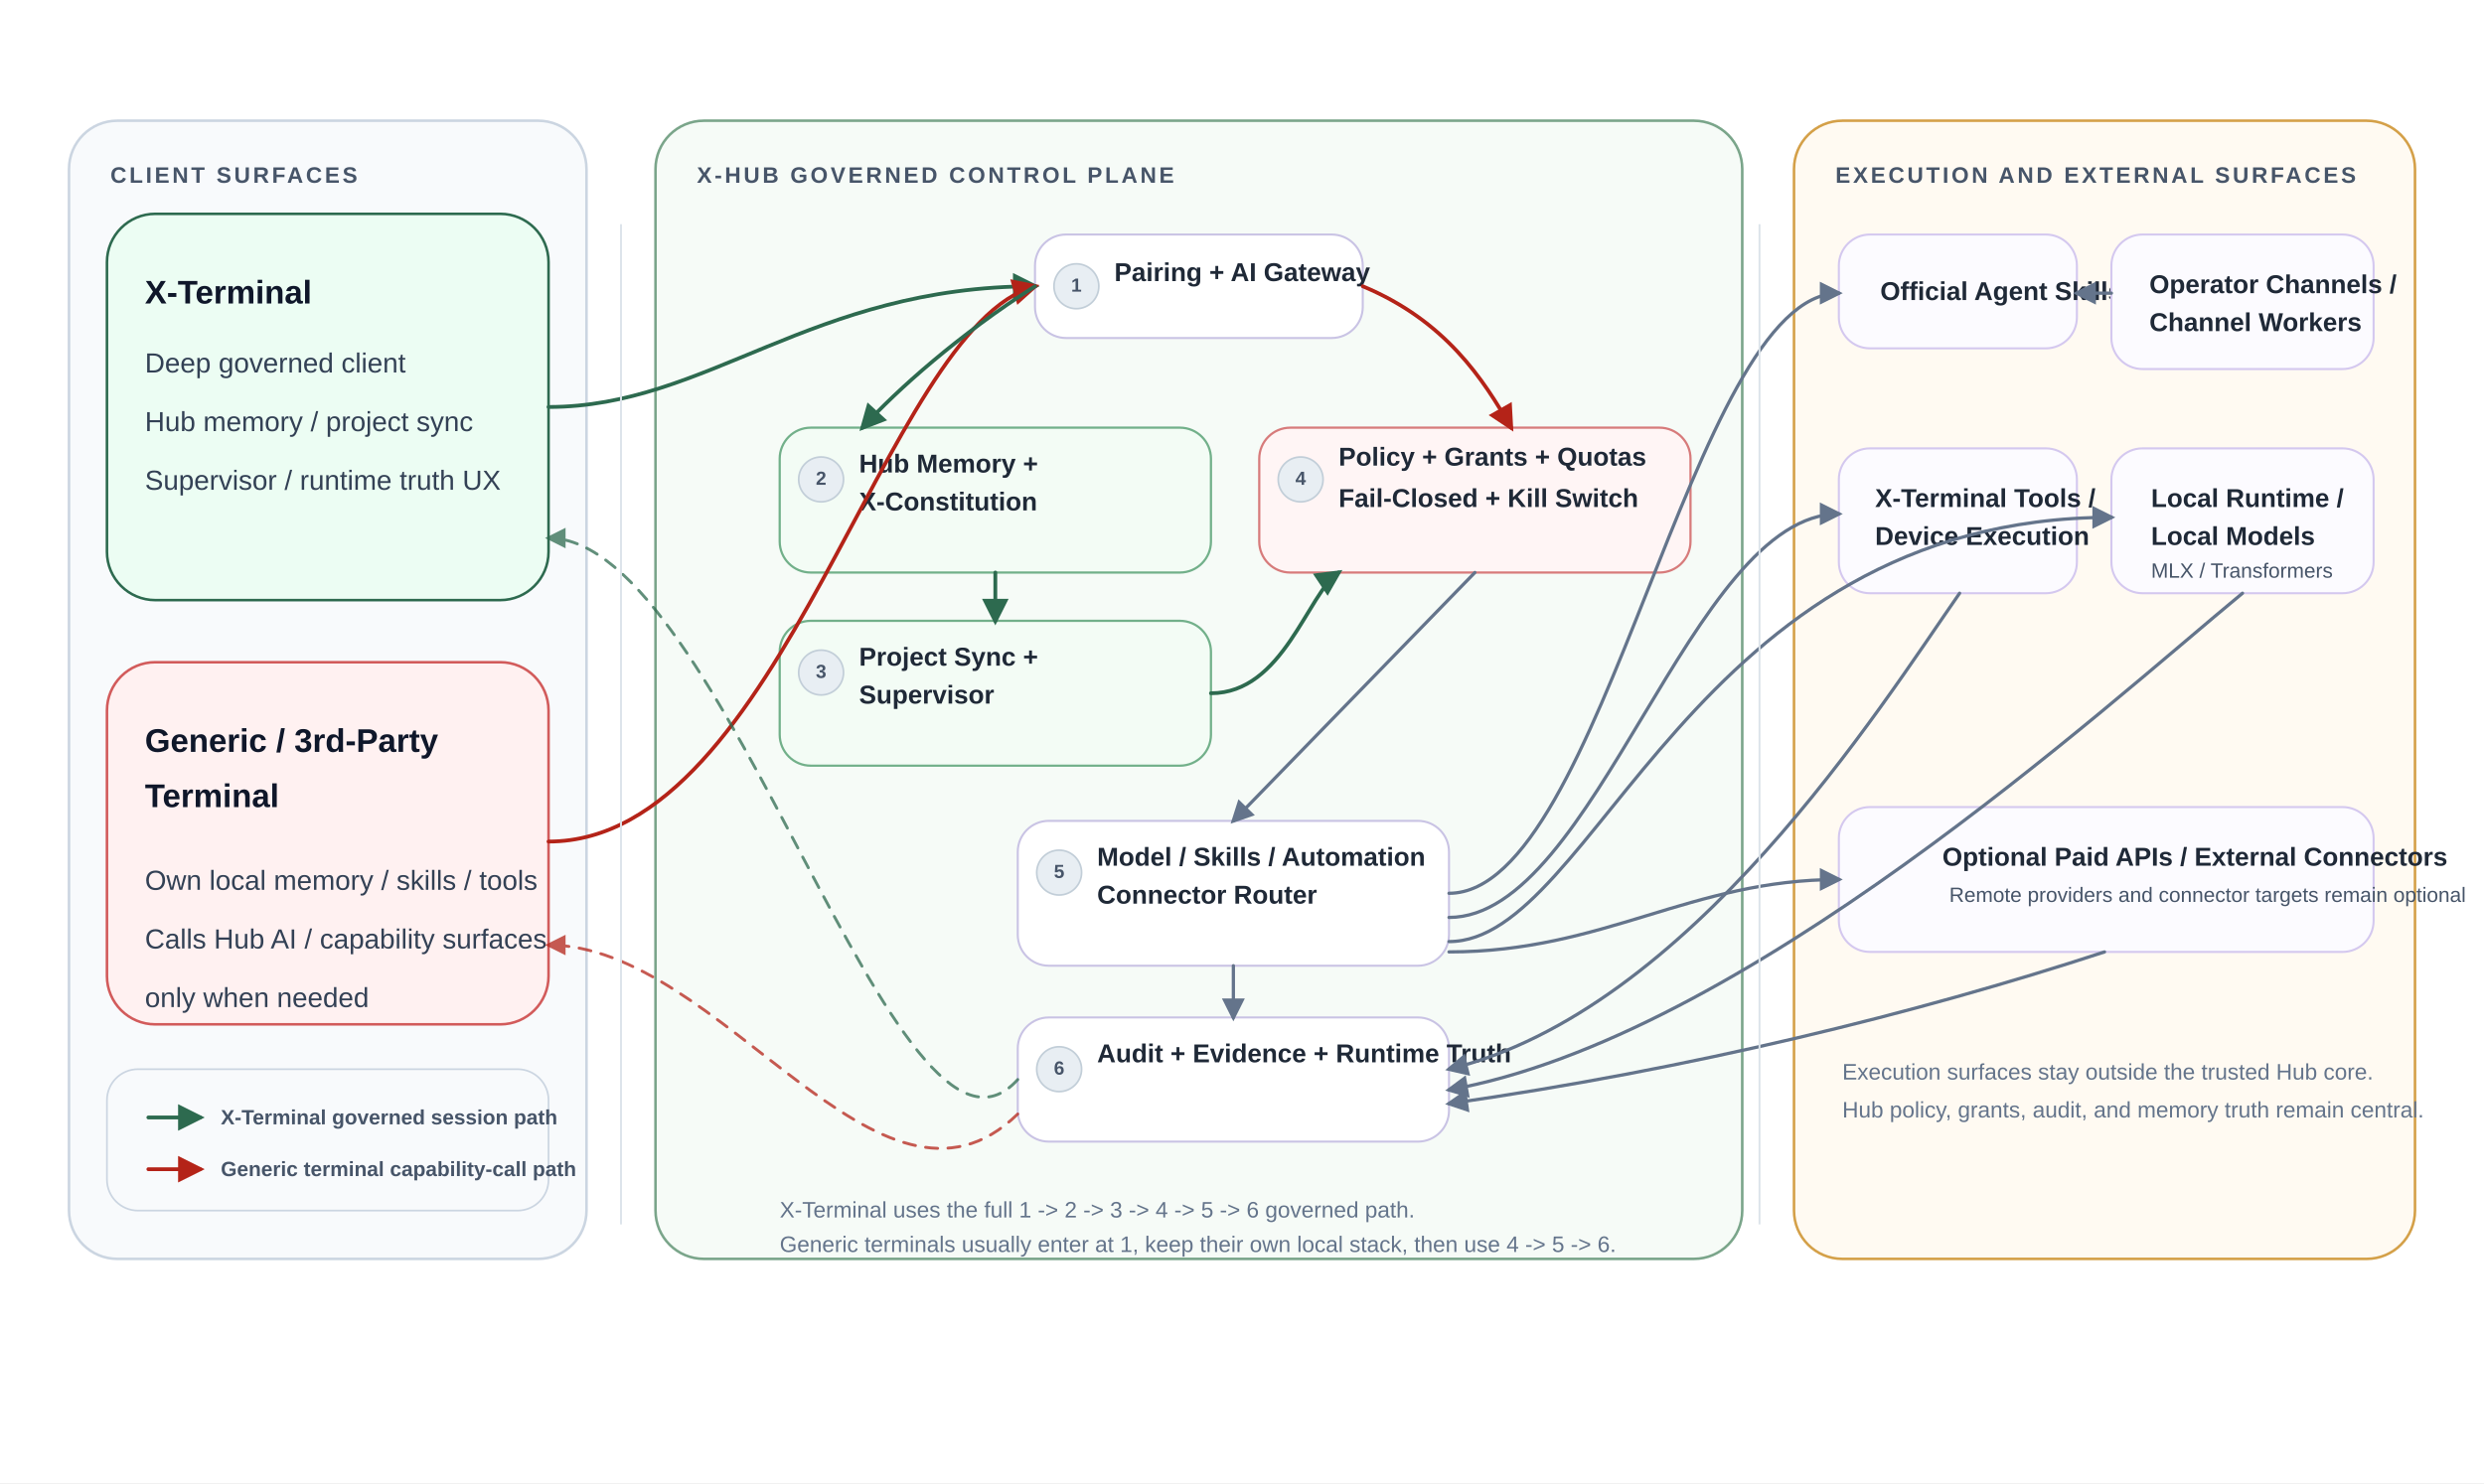
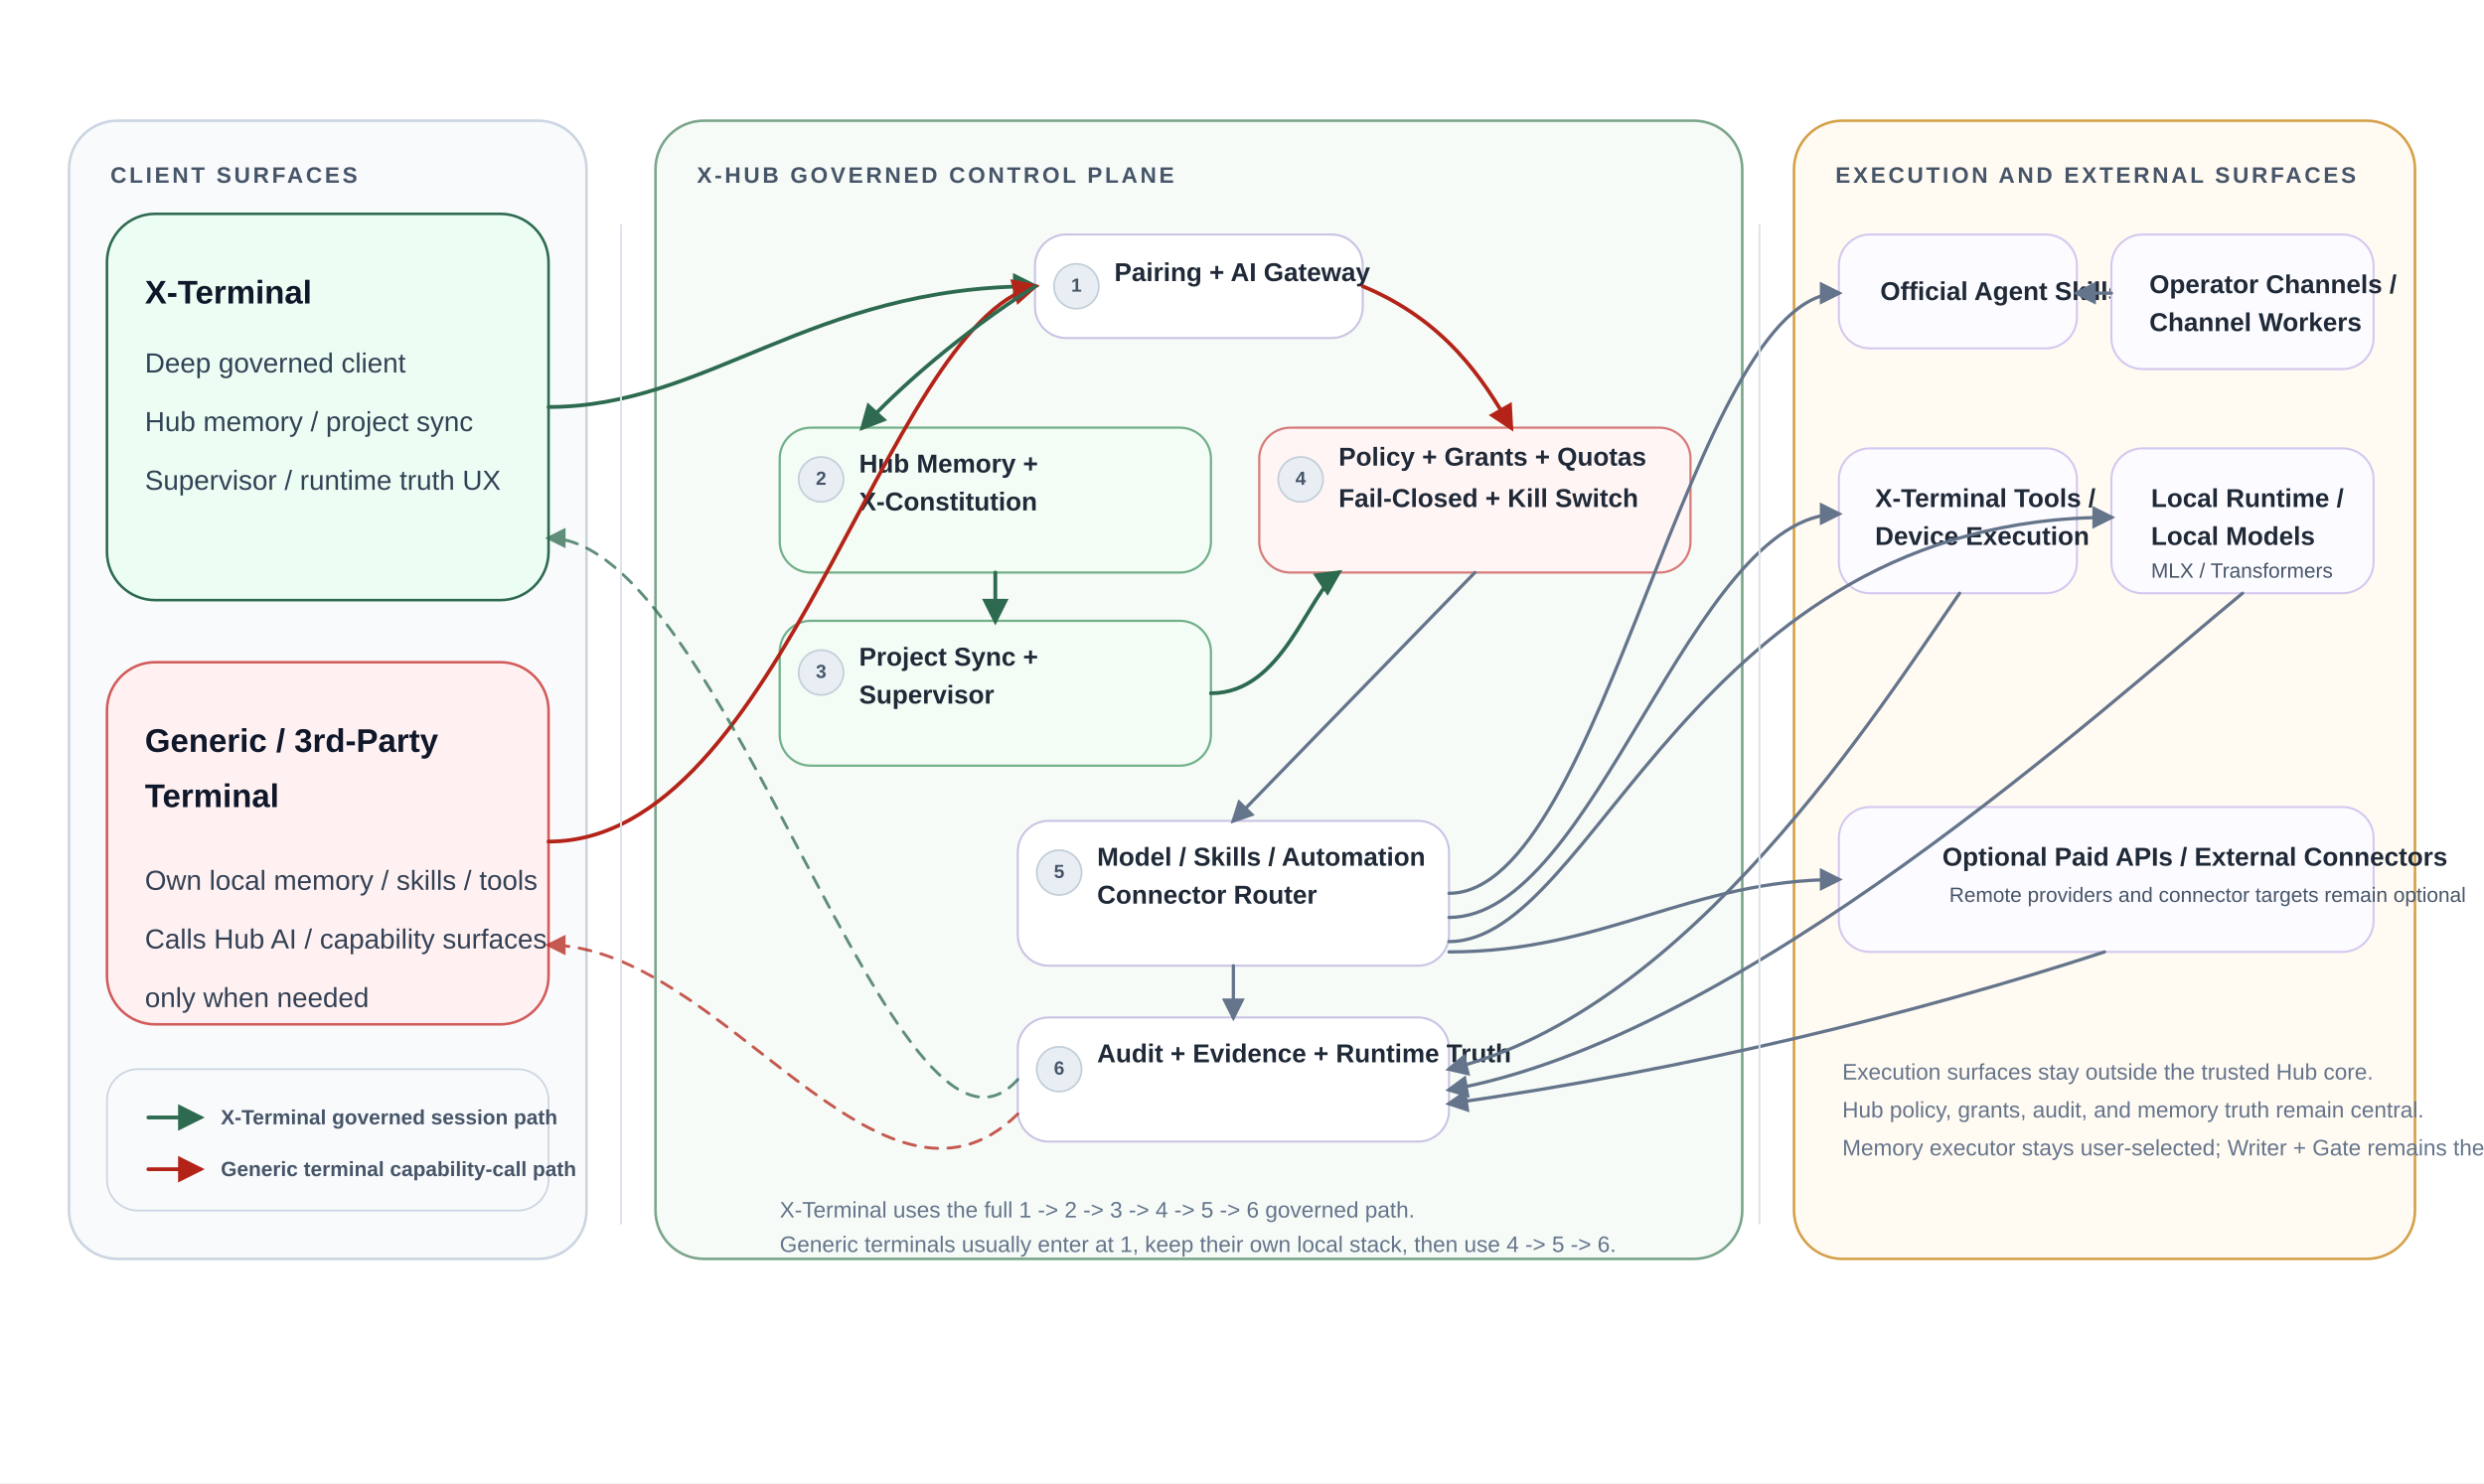
<svg xmlns="http://www.w3.org/2000/svg" viewBox="0 0 1440 860" role="img" aria-labelledby="title desc">
  <defs>
    <marker id="arrow-gray" markerWidth="7" markerHeight="7" refX="5.8" refY="3.5" orient="auto" markerUnits="strokeWidth">
      <path d="M 0 0 L 7 3.5 L 0 7 z" fill="#64748b" />
    </marker>
    <marker id="arrow-green" markerWidth="7" markerHeight="7" refX="5.8" refY="3.5" orient="auto" markerUnits="strokeWidth">
      <path d="M 0 0 L 7 3.5 L 0 7 z" fill="#2d6a4f" />
    </marker>
    <marker id="arrow-red" markerWidth="7" markerHeight="7" refX="5.8" refY="3.5" orient="auto" markerUnits="strokeWidth">
      <path d="M 0 0 L 7 3.5 L 0 7 z" fill="#b42318" />
    </marker>
    <style>
      .bg { fill: #ffffff; }
      .panel { rx: 28; ry: 28; stroke-width: 1.5; }
      .client-shell { fill: #f8fafc; stroke: #cbd5e1; }
      .hub-panel { fill: #f6fbf7; stroke: #7aa58a; }
      .exec-panel { fill: #fffaf2; stroke: #d4a048; }
      .xt-band { fill: #ecfdf3; stroke: #2d6a4f; }
      .gt-band { fill: #fff1f1; stroke: #d25b5b; }
      .footer-card { fill: #f8fafc; stroke: #cbd5e1; rx: 18; ry: 18; }
      .stage { fill: #ffffff; stroke: #c9c3e4; stroke-width: 1.2; rx: 18; ry: 18; }
      .stage-green { fill: #f3fcf5; stroke: #72b08a; stroke-width: 1.3; rx: 18; ry: 18; }
      .stage-danger { fill: #fff5f5; stroke: #d77b7b; stroke-width: 1.3; rx: 18; ry: 18; }
      .surface { fill: #fcfbff; stroke: #d4c8ef; stroke-width: 1.2; rx: 18; ry: 18; }
      .panel-title { font: 600 13px 'Segoe UI', Arial, sans-serif; letter-spacing: 0.12em; fill: #475569; }
      .band-title { font: 700 19px 'Segoe UI', Arial, sans-serif; fill: #0f172a; }
      .band-copy { font: 500 16px 'Segoe UI', Arial, sans-serif; fill: #334155; }
      .card-title { font: 700 15px 'Segoe UI', Arial, sans-serif; fill: #1f2937; }
      .card-copy { font: 500 12px 'Segoe UI', Arial, sans-serif; fill: #475569; }
      .note { font: 500 13px 'Segoe UI', Arial, sans-serif; fill: #64748b; }
      .legend { font: 600 12px 'Segoe UI', Arial, sans-serif; fill: #475569; }
      .badge { fill: #e8eef3; stroke: #c2ced8; stroke-width: 1; }
      .badge-text { font: 700 11px 'Segoe UI', Arial, sans-serif; fill: #475569; text-anchor: middle; dominant-baseline: middle; }
      .flow-gray { fill: none; stroke: #64748b; stroke-width: 1.9; stroke-linecap: round; stroke-linejoin: round; marker-end: url(#arrow-gray); }
      .flow-green { fill: none; stroke: #2d6a4f; stroke-width: 2.2; stroke-linecap: round; stroke-linejoin: round; marker-end: url(#arrow-green); }
      .flow-red { fill: none; stroke: #b42318; stroke-width: 2.2; stroke-linecap: round; stroke-linejoin: round; marker-end: url(#arrow-red); }
      .flow-green-soft { fill: none; stroke: #2d6a4f; stroke-width: 1.7; stroke-dasharray: 7 6; stroke-linecap: round; stroke-linejoin: round; marker-end: url(#arrow-green); opacity: 0.75; }
      .flow-red-soft { fill: none; stroke: #b42318; stroke-width: 1.7; stroke-dasharray: 7 6; stroke-linecap: round; stroke-linejoin: round; marker-end: url(#arrow-red); opacity: 0.75; }
      .divider { fill: none; stroke: #dbe3ea; stroke-width: 1.1; }
    </style>
  </defs>
  <rect class="bg" x="0" y="0" width="1440" height="860" />
  <rect class="panel client-shell" x="40" y="70" width="300" height="660" />
  <text class="panel-title" x="64" y="106">CLIENT SURFACES</text>
  <rect class="panel xt-band" x="62" y="124" width="256" height="224" />
  <text class="band-title" x="84" y="176">X-Terminal</text>
  <text class="band-copy" x="84" y="216">Deep governed client</text>
  <text class="band-copy" x="84" y="250">Hub memory / project sync</text>
  <text class="band-copy" x="84" y="284">Supervisor / runtime truth UX</text>
  <rect class="panel gt-band" x="62" y="384" width="256" height="210" />
  <text class="band-title" x="84" y="436">Generic / 3rd-Party</text>
  <text class="band-title" x="84" y="468">Terminal</text>
  <text class="band-copy" x="84" y="516">Own local memory / skills / tools</text>
  <text class="band-copy" x="84" y="550">Calls Hub AI / capability surfaces</text>
  <text class="band-copy" x="84" y="584">only when needed</text>
  <rect class="footer-card" x="62" y="620" width="256" height="82" />
  <path class="flow-green" d="M 86 648 L 116 648" />
  <text class="legend" x="128" y="652">X-Terminal governed session path</text>
  <path class="flow-red" d="M 86 678 L 116 678" />
  <text class="legend" x="128" y="682">Generic terminal capability-call path</text>
  <rect class="panel hub-panel" x="380" y="70" width="630" height="660" />
  <text class="panel-title" x="404" y="106">X-HUB GOVERNED CONTROL PLANE</text>
  <rect class="stage" x="600" y="136" width="190" height="60" />
  <circle class="badge" cx="624" cy="166" r="13" />
  <text class="badge-text" x="624" y="166">1</text>
  <text class="card-title" x="646" y="163">Pairing + AI Gateway</text>
  <rect class="stage-green" x="452" y="248" width="250" height="84" />
  <circle class="badge" cx="476" cy="278" r="13" />
  <text class="badge-text" x="476" y="278">2</text>
  <text class="card-title" x="498" y="274">Hub Memory +</text>
  <text class="card-title" x="498" y="296">X-Constitution</text>
  <rect class="stage-green" x="452" y="360" width="250" height="84" />
  <circle class="badge" cx="476" cy="390" r="13" />
  <text class="badge-text" x="476" y="390">3</text>
  <text class="card-title" x="498" y="386">Project Sync +</text>
  <text class="card-title" x="498" y="408">Supervisor</text>
  <rect class="stage-danger" x="730" y="248" width="250" height="84" />
  <circle class="badge" cx="754" cy="278" r="13" />
  <text class="badge-text" x="754" y="278">4</text>
  <text class="card-title" x="776" y="270">Policy + Grants + Quotas</text>
  <text class="card-title" x="776" y="294">Fail-Closed + Kill Switch</text>
  <rect class="stage" x="590" y="476" width="250" height="84" />
  <circle class="badge" cx="614" cy="506" r="13" />
  <text class="badge-text" x="614" y="506">5</text>
  <text class="card-title" x="636" y="502">Model / Skills / Automation</text>
  <text class="card-title" x="636" y="524">Connector Router</text>
  <rect class="stage" x="590" y="590" width="250" height="72" />
  <circle class="badge" cx="614" cy="620" r="13" />
  <text class="badge-text" x="614" y="620">6</text>
  <text class="card-title" x="636" y="616">Audit + Evidence + Runtime Truth</text>
  <text class="note" x="452" y="706">X-Terminal uses the full 1 -&gt; 2 -&gt; 3 -&gt; 4 -&gt; 5 -&gt; 6 governed path.</text>
  <text class="note" x="452" y="726">Generic terminals usually enter at 1, keep their own local stack, then use 4 -&gt; 5 -&gt; 6.</text>
  <rect class="panel exec-panel" x="1040" y="70" width="360" height="660" />
  <text class="panel-title" x="1064" y="106">EXECUTION AND EXTERNAL SURFACES</text>
  <rect class="surface" x="1066" y="136" width="138" height="66" />
  <text class="card-title" x="1090" y="174">Official Agent Skills</text>
  <rect class="surface" x="1224" y="136" width="152" height="78" />
  <text class="card-title" x="1246" y="170">Operator Channels /</text>
  <text class="card-title" x="1246" y="192">Channel Workers</text>
  <rect class="surface" x="1066" y="260" width="138" height="84" />
  <text class="card-title" x="1087" y="294">X-Terminal Tools /</text>
  <text class="card-title" x="1087" y="316">Device Execution</text>
  <rect class="surface" x="1224" y="260" width="152" height="84" />
  <text class="card-title" x="1247" y="294">Local Runtime /</text>
  <text class="card-title" x="1247" y="316">Local Models</text>
  <text class="card-copy" x="1247" y="335">MLX / Transformers</text>
  <rect class="surface" x="1066" y="468" width="310" height="84" />
  <text class="card-title" x="1126" y="502">Optional Paid APIs / External Connectors</text>
  <text class="card-copy" x="1130" y="523">Remote providers and connector targets remain optional</text>
  <text class="note" x="1068" y="626">Execution surfaces stay outside the trusted Hub core.</text>
  <text class="note" x="1068" y="648">Hub policy, grants, audit, and memory truth remain central.</text>
+   <text class="note" x="1068" y="670">Memory executor stays user-selected; Writer + Gate remains the durable sink.</text>
  <path class="flow-green" d="M 318 236 C 410 236, 470 166, 600 166" />
  <path class="flow-red" d="M 318 488 C 454 488, 512 190, 600 166" />
  <path class="flow-green" d="M 600 166 C 556 194, 520 226, 500 248" />
  <path class="flow-green" d="M 577 332 L 577 360" />
  <path class="flow-green" d="M 702 402 C 744 402, 758 344, 776 332" />
  <path class="flow-red" d="M 790 166 C 838 186, 860 220, 876 248" />
  <path class="flow-gray" d="M 855 332 L 715 476" />
  <path class="flow-gray" d="M 715 560 L 715 590" />
  <path class="flow-gray" d="M 840 518 C 930 518, 980 170, 1066 170" />
  <path class="flow-gray" d="M 840 532 C 925 532, 980 298, 1066 298" />
  <path class="flow-gray" d="M 840 546 C 925 546, 980 300, 1224 300" />
  <path class="flow-gray" d="M 840 552 C 930 552, 980 510, 1066 510" />
  <path class="flow-gray" d="M 1224 170 L 1204 170" />
  <path class="flow-gray" d="M 1136 344 C 1090 410, 980 586, 840 620" />
  <path class="flow-gray" d="M 1300 344 C 1220 410, 1010 602, 840 632" />
  <path class="flow-gray" d="M 1220 552 C 1110 588, 980 620, 840 640" />
  <path class="flow-green-soft" d="M 590 626 C 520 704, 420 312, 318 312" />
  <path class="flow-red-soft" d="M 590 646 C 510 724, 418 548, 318 548" />
  <path class="divider" d="M 360 130 L 360 710" />
  <path class="divider" d="M 1020 130 L 1020 710" />
</svg>
